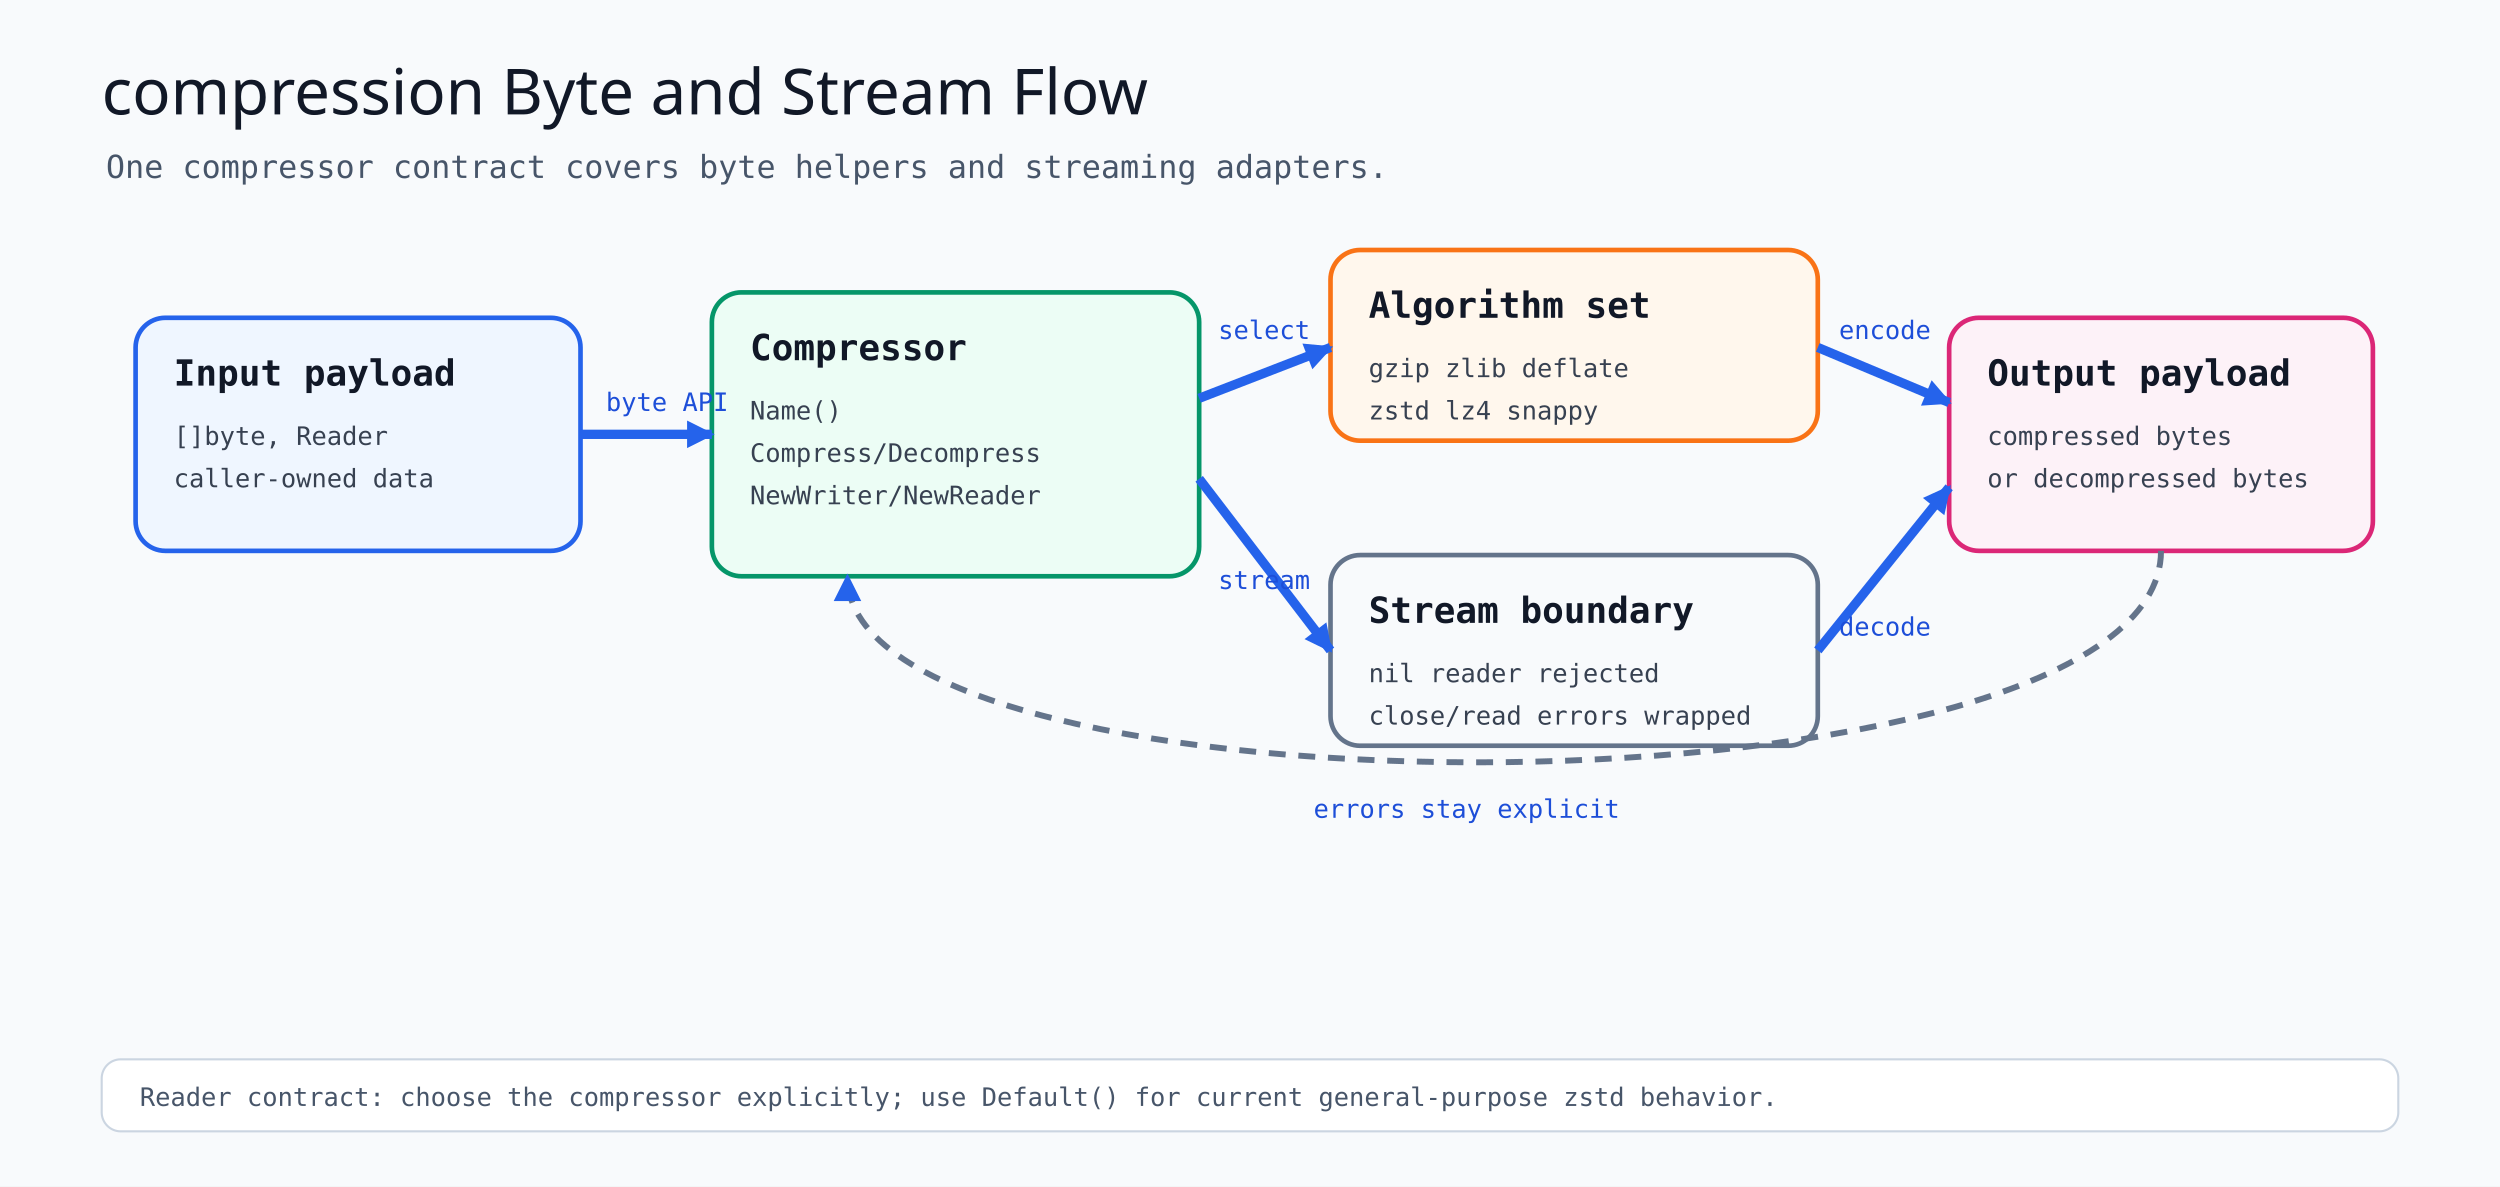
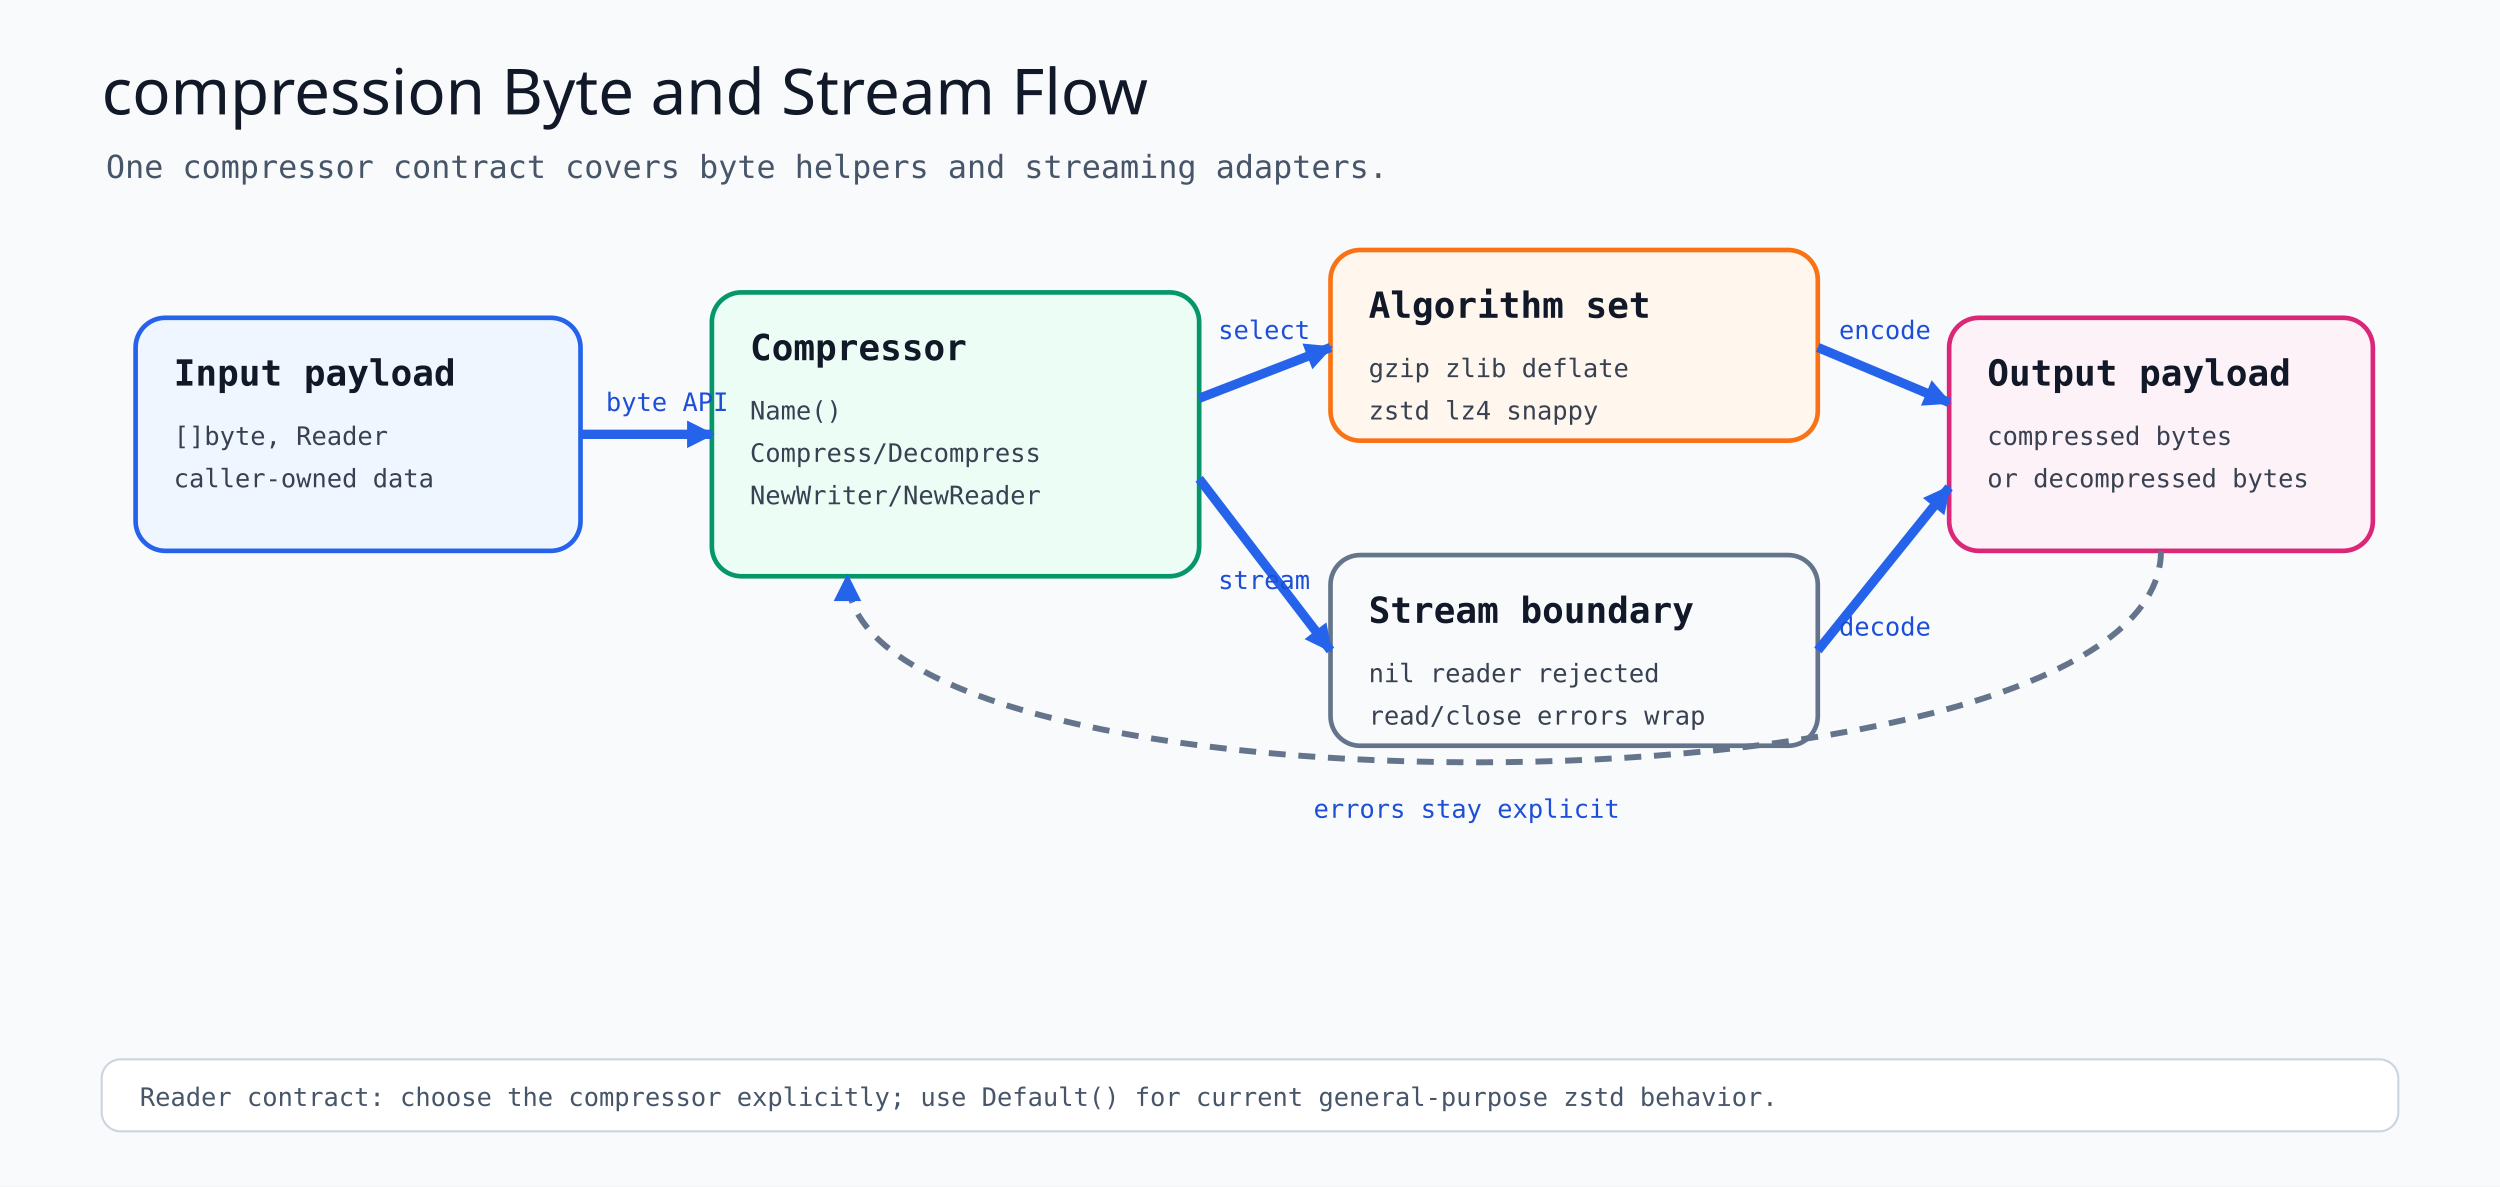
<svg xmlns="http://www.w3.org/2000/svg" width="1180" height="560" viewBox="0 0 1180 560" role="img" aria-labelledby="title desc">
  <defs>
    <marker id="arrow" viewBox="0 0 10 10" refX="9" refY="5" markerWidth="13" markerHeight="13" markerUnits="userSpaceOnUse" orient="auto">
      <path d="M 0 0 L 10 5 L 0 10 Z" fill="#2563eb" />
    </marker>
    <style>
.bg{fill:#f8fafc}.title{font-family:'Architects Daughter','Comic Mono',sans-serif;font-size:30px;fill:#111827}.sub{font-family:'Comic Mono','Architects Daughter',monospace;font-size:15px;fill:#475569}.card{rx:14;stroke-width:2.2}.cardTitle{font-family:'Comic Mono','Architects Daughter',monospace;font-size:17px;font-weight:700;fill:#111827}.cardText{font-family:'Comic Mono','Architects Daughter',monospace;font-size:12px;fill:#374151}.arrow{fill:none;stroke:#2563eb;stroke-width:4.4;marker-end:url(#arrow)}.dash{fill:none;stroke:#64748b;stroke-width:2.8;stroke-dasharray:8 6;marker-end:url(#arrow)}.label{font-family:'Comic Mono','Architects Daughter',monospace;font-size:12px;fill:#1d4ed8}.footer{font-family:'Comic Mono','Architects Daughter',monospace;font-size:12px;fill:#475569}
</style>
  </defs>
  <rect class="bg" x="0" y="0" width="1180" height="560" />
  <text class="title" x="48" y="54">compression Byte and Stream Flow</text>
  <text class="sub" x="50" y="84">One compressor contract covers byte helpers and streaming adapters.</text>
  <rect class="card" x="64" y="150" width="210" height="110" fill="#eff6ff" stroke="#2563eb" />
  <text class="cardTitle" x="82" y="182">Input payload</text>
  <text class="cardText" x="82" y="210">[]byte, Reader</text>
  <text class="cardText" x="82" y="230">caller-owned data</text>
  <rect class="card" x="336" y="138" width="230" height="134" fill="#ecfdf5" stroke="#059669" />
  <text class="cardTitle" x="354" y="170">Compressor</text>
  <text class="cardText" x="354" y="198">Name()</text>
  <text class="cardText" x="354" y="218">Compress/Decompress</text>
  <text class="cardText" x="354" y="238">NewWriter/NewReader</text>
  <rect class="card" x="628" y="118" width="230" height="90" fill="#fff7ed" stroke="#f97316" />
  <text class="cardTitle" x="646" y="150">Algorithm set</text>
  <text class="cardText" x="646" y="178">gzip zlib deflate</text>
  <text class="cardText" x="646" y="198">zstd lz4 snappy</text>
  <rect class="card" x="628" y="262" width="230" height="90" fill="#f8fafc" stroke="#64748b" />
  <text class="cardTitle" x="646" y="294">Stream boundary</text>
  <text class="cardText" x="646" y="322">nil reader rejected</text>
-   <text class="cardText" x="646" y="342">close/read errors wrapped</text>
+   <text class="cardText" x="646" y="342">read/close errors wrap</text>
  <rect class="card" x="920" y="150" width="200" height="110" fill="#fdf2f8" stroke="#db2777" />
  <text class="cardTitle" x="938" y="182">Output payload</text>
  <text class="cardText" x="938" y="210">compressed bytes</text>
  <text class="cardText" x="938" y="230">or decompressed bytes</text>
  <path class="arrow" d="M 274 205 L 336 205" />
  <text class="label" x="286" y="194">byte API</text>
  <path class="arrow" d="M 566 188 L 628 164" />
  <text class="label" x="575" y="160">select</text>
  <path class="arrow" d="M 566 226 L 628 307" />
  <text class="label" x="575" y="278">stream</text>
  <path class="arrow" d="M 858 164 L 920 190" />
  <text class="label" x="868" y="160">encode</text>
  <path class="arrow" d="M 858 307 L 920 230" />
  <text class="label" x="868" y="300">decode</text>
  <path class="dash" d="M 1020 260 C 1020 390 400 392 400 272" />
  <text class="label" x="620" y="386">errors stay explicit</text>
  <rect x="48" y="500" width="1084" height="34" rx="9" fill="#ffffff" stroke="#cbd5e1" />
  <text class="footer" x="66" y="522">Reader contract: choose the compressor explicitly; use Default() for current general-purpose zstd behavior.</text>
</svg>
